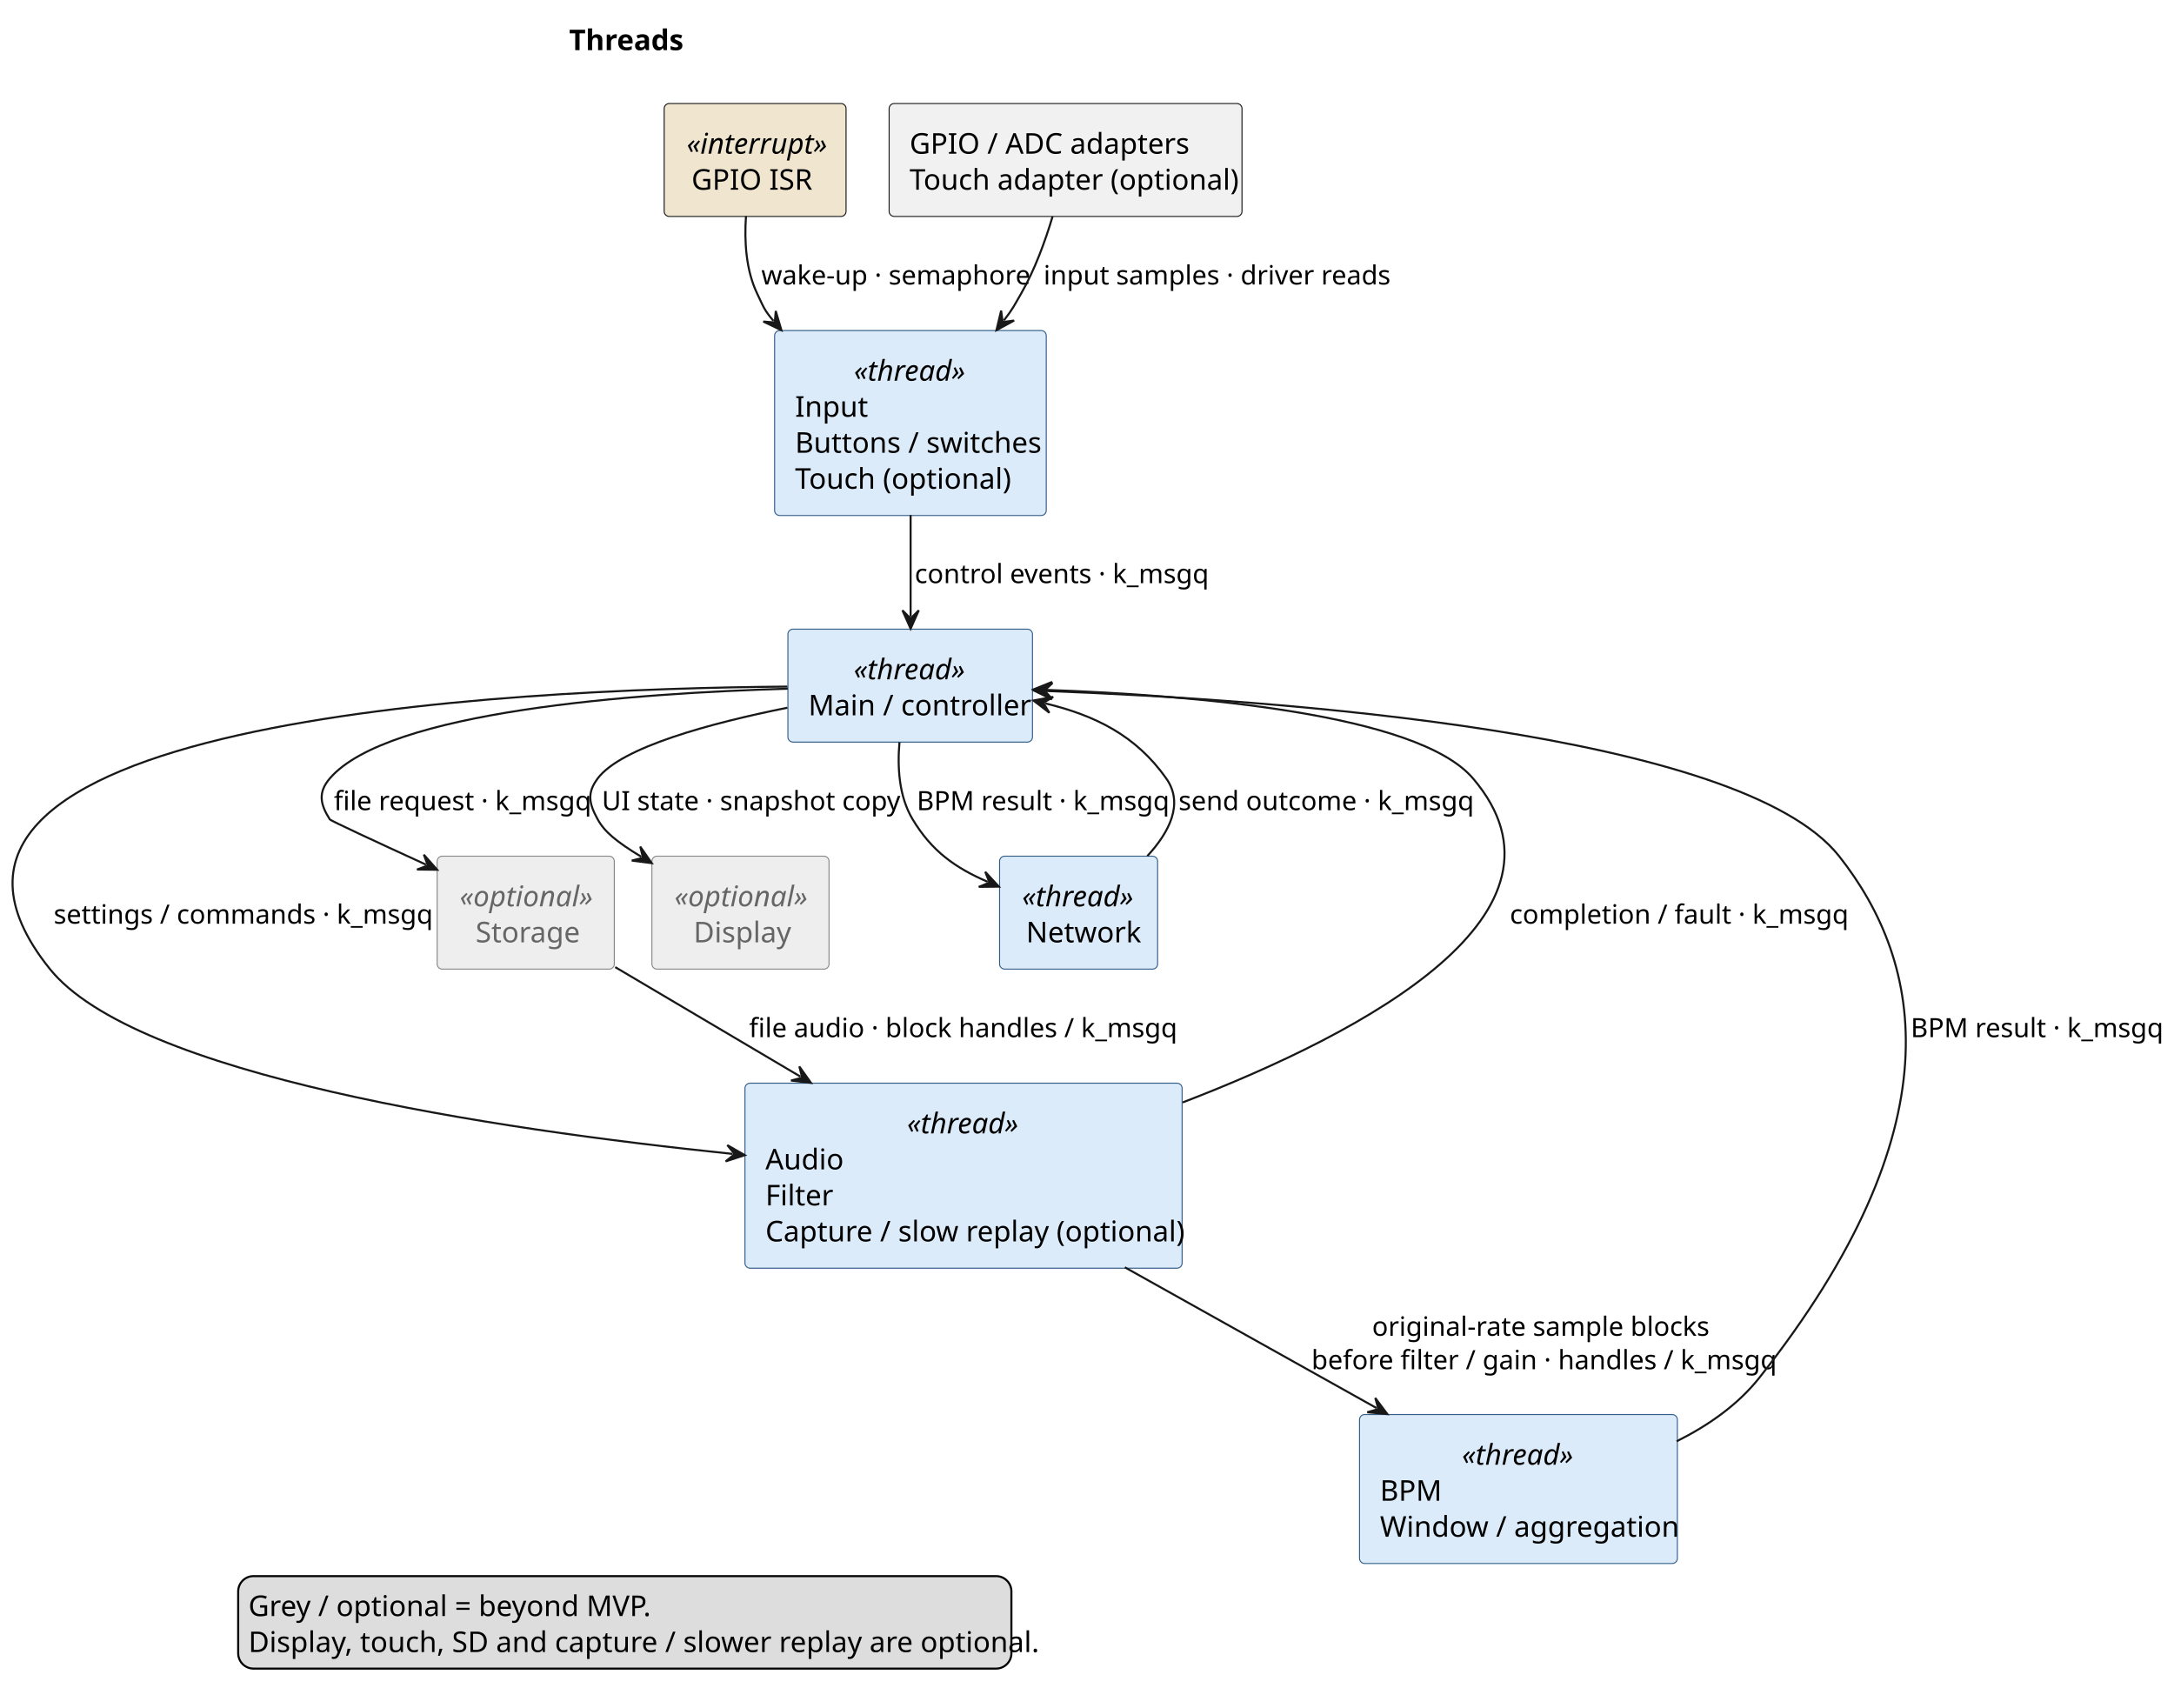
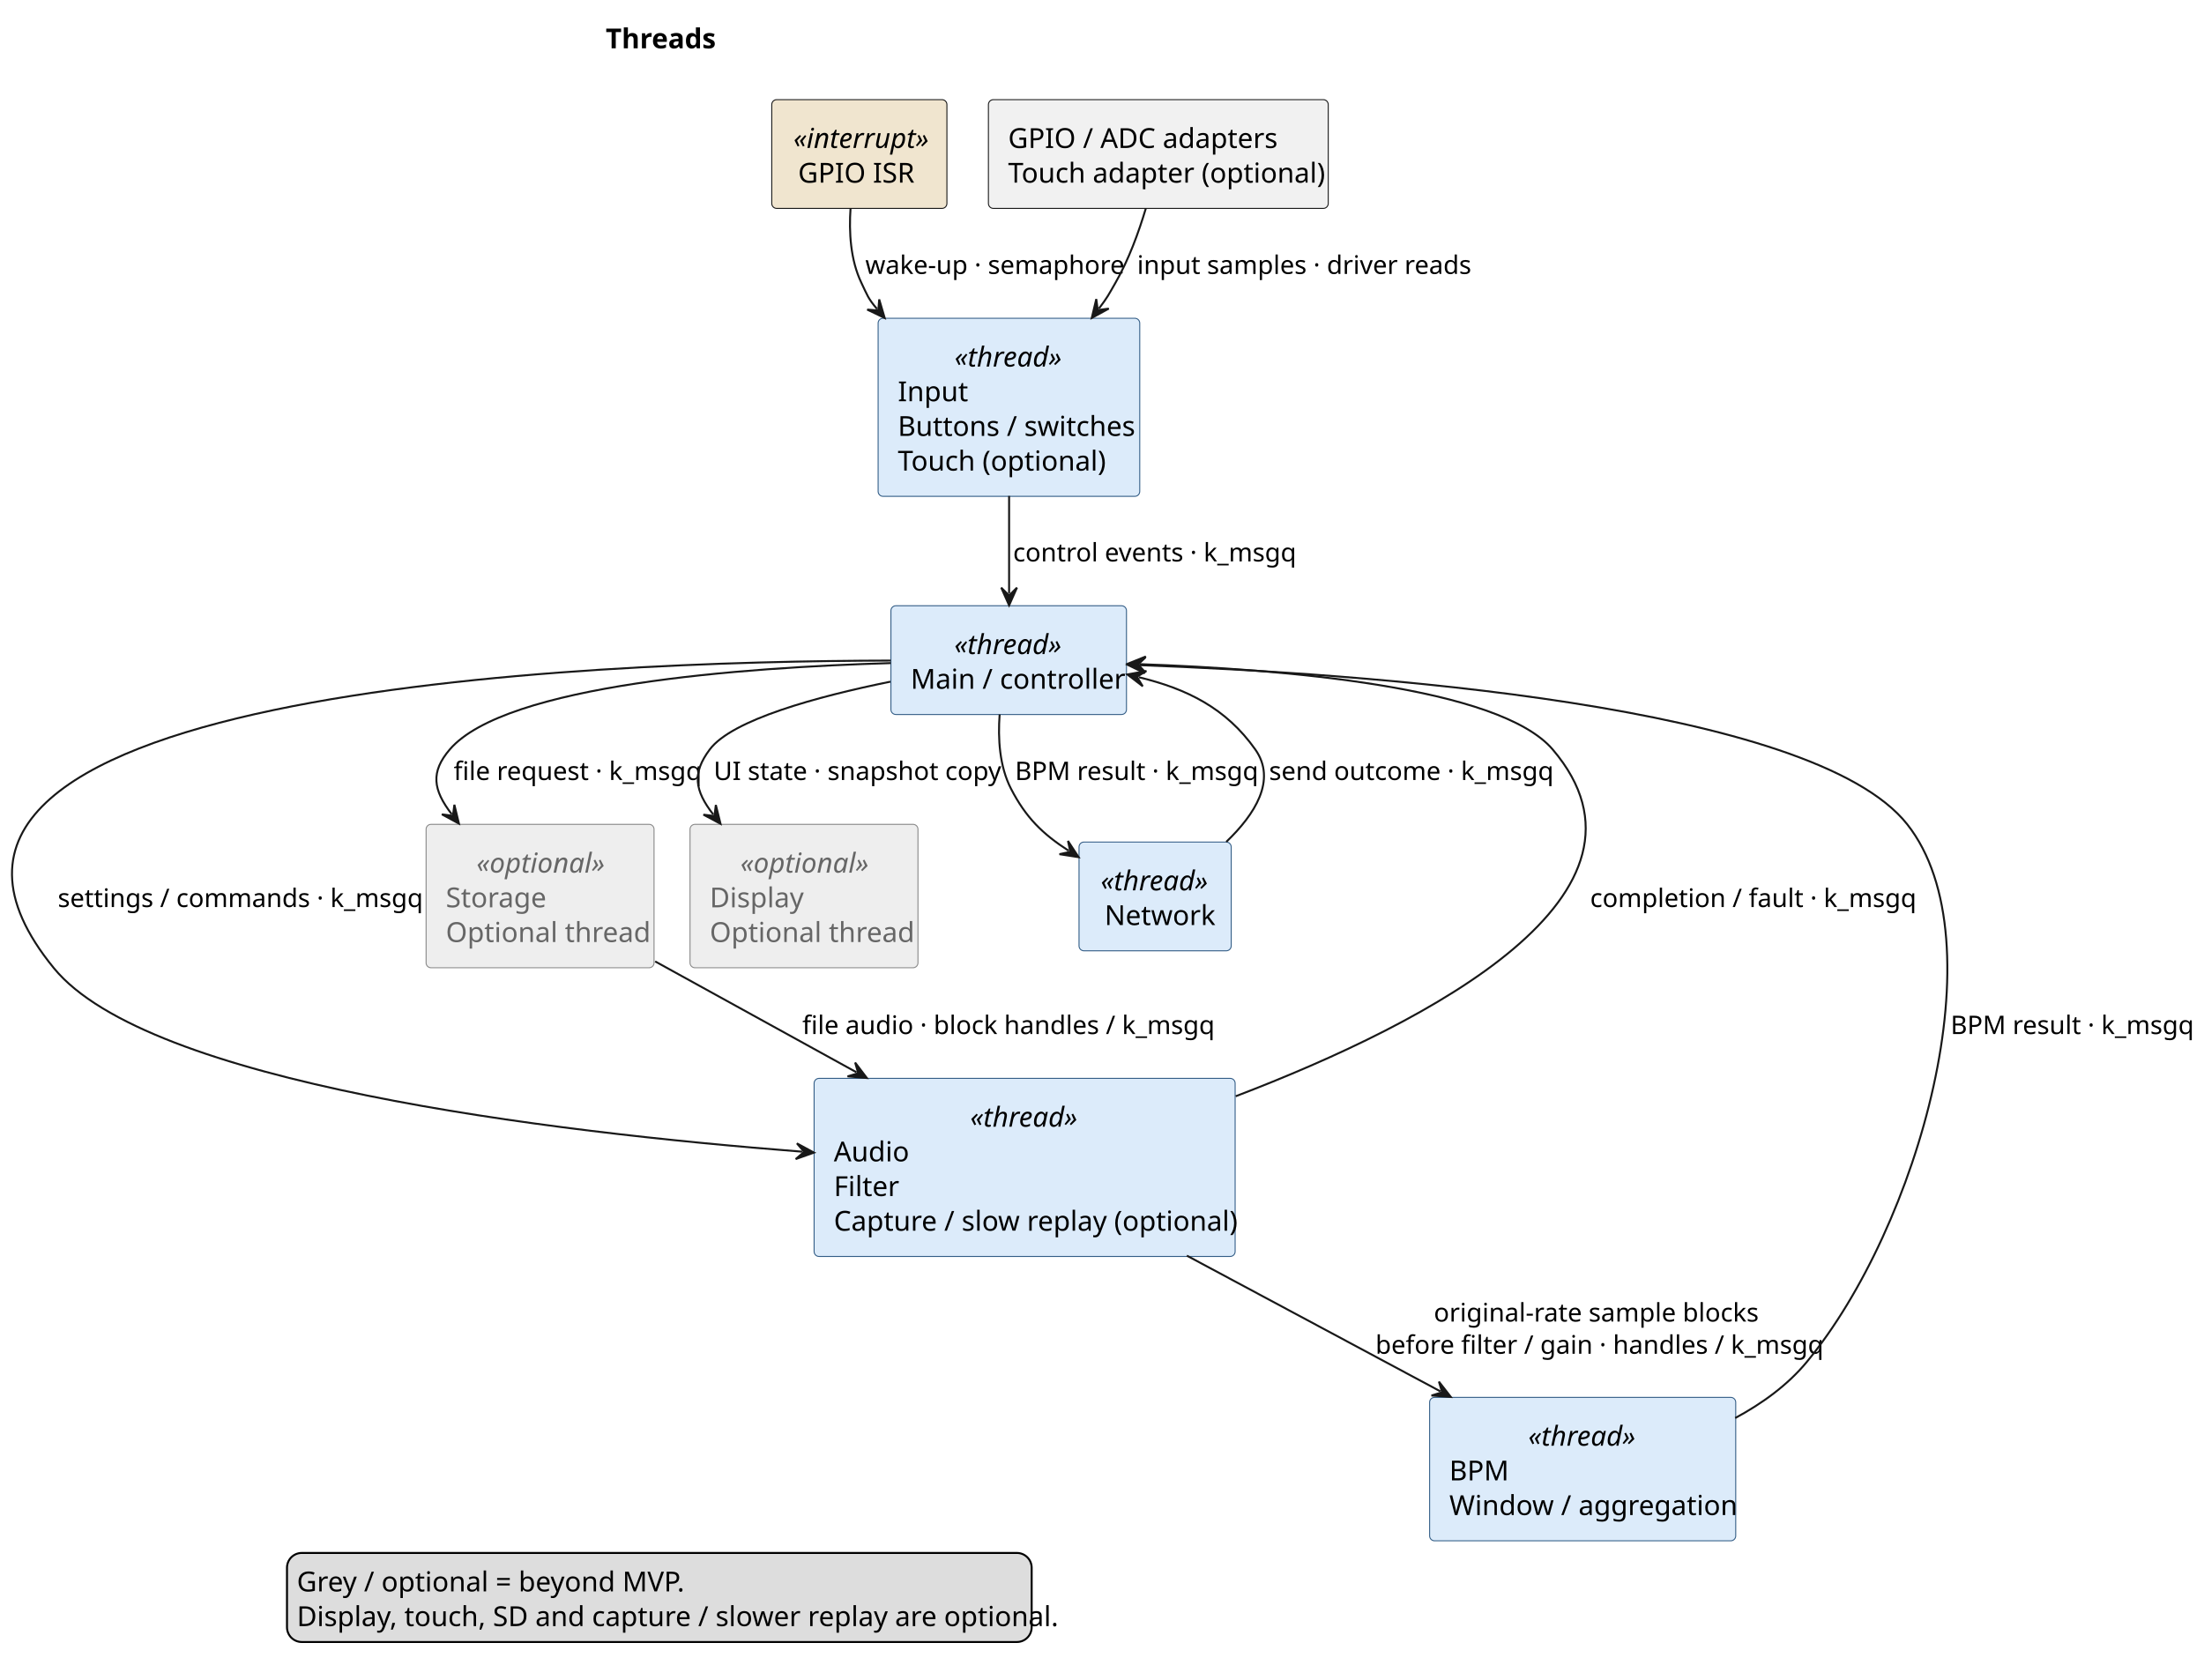
- <svg xmlns="http://www.w3.org/2000/svg" contentStyleType="text/css" data-diagram-type="DESCRIPTION" height="835px" preserveAspectRatio="none" style="width:1063px;height:835px;background:#FFFFFF;" version="1.1" viewBox="0 0 1063 835" width="1063px" zoomAndPan="magnify">
+ <svg xmlns="http://www.w3.org/2000/svg" contentStyleType="text/css" data-diagram-type="DESCRIPTION" height="853px" preserveAspectRatio="none" style="width:1119px;height:853px;background:#FFFFFF;" version="1.1" viewBox="0 0 1119 853" width="1119px" zoomAndPan="magnify">
  <defs />
  <g>
    <g class="title" data-source-line="15">
-       <text fill="#000000" font-family="sans-serif" font-size="14" font-weight="bold" lengthAdjust="spacing" textLength="54.462" x="278.269" y="24.533">Threads</text>
+       <text fill="#000000" font-family="sans-serif" font-size="14" font-weight="bold" lengthAdjust="spacing" textLength="54.462" x="307.519" y="24.533">Threads</text>
    </g>
    <g class="entity" data-qualified-name="irq" data-source-line="22" id="ent0002">
-       <rect fill="#F0E5CF" height="55.219" rx="2.5" ry="2.5" style="stroke:#181818;stroke-width:0.5;" width="88.931" x="324.754" y="50.609" />
-       <text fill="#000000" font-family="sans-serif" font-size="14" font-style="italic" lengthAdjust="spacing" textLength="66.931" x="335.754" y="75.143">«interrupt»</text>
-       <text fill="#000000" font-family="sans-serif" font-size="14" lengthAdjust="spacing" textLength="62.234" x="338.102" y="92.752">GPIO ISR</text>
+       <rect fill="#F0E5CF" height="55.219" rx="2.5" ry="2.5" style="stroke:#181818;stroke-width:0.5;" width="88.931" x="391.834" y="50.609" />
+       <text fill="#000000" font-family="sans-serif" font-size="14" font-style="italic" lengthAdjust="spacing" textLength="66.931" x="402.834" y="75.143">«interrupt»</text>
+       <text fill="#000000" font-family="sans-serif" font-size="14" lengthAdjust="spacing" textLength="62.234" x="405.183" y="92.752">GPIO ISR</text>
    </g>
    <g class="entity" data-qualified-name="adapters" data-source-line="23" id="ent0003">
-       <rect fill="#F1F1F1" height="55.219" rx="2.5" ry="2.5" style="stroke:#181818;stroke-width:0.5;" width="172.537" x="434.754" y="50.609" />
-       <text fill="#000000" font-family="sans-serif" font-size="14" lengthAdjust="spacing" textLength="134.606" x="444.754" y="75.143">GPIO / ADC adapters</text>
-       <text fill="#000000" font-family="sans-serif" font-size="14" lengthAdjust="spacing" textLength="152.537" x="444.754" y="92.752">Touch adapter (optional)</text>
+       <rect fill="#F1F1F1" height="55.219" rx="2.5" ry="2.5" style="stroke:#181818;stroke-width:0.5;" width="172.537" x="501.834" y="50.609" />
+       <text fill="#000000" font-family="sans-serif" font-size="14" lengthAdjust="spacing" textLength="134.606" x="511.834" y="75.143">GPIO / ADC adapters</text>
+       <text fill="#000000" font-family="sans-serif" font-size="14" lengthAdjust="spacing" textLength="152.537" x="511.834" y="92.752">Touch adapter (optional)</text>
    </g>
    <g class="entity" data-qualified-name="inp" data-source-line="24" id="ent0004">
-       <rect fill="#DCEBFA" height="90.438" rx="2.5" ry="2.5" style="stroke:#345E87;stroke-width:0.5;" width="132.827" x="378.754" y="161.609" />
-       <text fill="#000000" font-family="sans-serif" font-size="14" font-style="italic" lengthAdjust="spacing" textLength="55.269" x="417.533" y="186.143">«thread»</text>
-       <text fill="#000000" font-family="sans-serif" font-size="14" lengthAdjust="spacing" textLength="31.138" x="388.754" y="203.752">Input</text>
-       <text fill="#000000" font-family="sans-serif" font-size="14" lengthAdjust="spacing" textLength="112.827" x="388.754" y="221.361">Buttons / switches</text>
-       <text fill="#000000" font-family="sans-serif" font-size="14" lengthAdjust="spacing" textLength="101.165" x="388.754" y="238.971">Touch (optional)</text>
+       <rect fill="#DCEBFA" height="90.438" rx="2.5" ry="2.5" style="stroke:#345E87;stroke-width:0.5;" width="132.827" x="445.834" y="161.609" />
+       <text fill="#000000" font-family="sans-serif" font-size="14" font-style="italic" lengthAdjust="spacing" textLength="55.269" x="484.614" y="186.143">«thread»</text>
+       <text fill="#000000" font-family="sans-serif" font-size="14" lengthAdjust="spacing" textLength="31.138" x="455.834" y="203.752">Input</text>
+       <text fill="#000000" font-family="sans-serif" font-size="14" lengthAdjust="spacing" textLength="112.827" x="455.834" y="221.361">Buttons / switches</text>
+       <text fill="#000000" font-family="sans-serif" font-size="14" lengthAdjust="spacing" textLength="101.165" x="455.834" y="238.971">Touch (optional)</text>
    </g>
    <g class="entity" data-qualified-name="ctl" data-source-line="25" id="ent0005">
-       <rect fill="#DCEBFA" height="55.219" rx="2.5" ry="2.5" style="stroke:#345E87;stroke-width:0.5;" width="119.593" x="385.254" y="307.609" />
-       <text fill="#000000" font-family="sans-serif" font-size="14" font-style="italic" lengthAdjust="spacing" textLength="55.269" x="417.416" y="332.143">«thread»</text>
-       <text fill="#000000" font-family="sans-serif" font-size="14" lengthAdjust="spacing" textLength="99.593" x="395.254" y="349.752">Main / controller</text>
+       <rect fill="#DCEBFA" height="55.219" rx="2.5" ry="2.5" style="stroke:#345E87;stroke-width:0.5;" width="119.593" x="452.334" y="307.609" />
+       <text fill="#000000" font-family="sans-serif" font-size="14" font-style="italic" lengthAdjust="spacing" textLength="55.269" x="484.497" y="332.143">«thread»</text>
+       <text fill="#000000" font-family="sans-serif" font-size="14" lengthAdjust="spacing" textLength="99.593" x="462.334" y="349.752">Main / controller</text>
    </g>
    <g class="entity" data-qualified-name="audio" data-source-line="26" id="ent0006">
-       <rect fill="#DCEBFA" height="90.438" rx="2.5" ry="2.5" style="stroke:#345E87;stroke-width:0.5;" width="213.758" x="364.254" y="529.609" />
-       <text fill="#000000" font-family="sans-serif" font-size="14" font-style="italic" lengthAdjust="spacing" textLength="55.269" x="443.499" y="554.143">«thread»</text>
-       <text fill="#000000" font-family="sans-serif" font-size="14" lengthAdjust="spacing" textLength="35.807" x="374.254" y="571.752">Audio</text>
-       <text fill="#000000" font-family="sans-serif" font-size="14" lengthAdjust="spacing" textLength="31.11" x="374.254" y="589.361">Filter</text>
-       <text fill="#000000" font-family="sans-serif" font-size="14" lengthAdjust="spacing" textLength="193.758" x="374.254" y="606.971">Capture / slow replay (optional)</text>
+       <rect fill="#DCEBFA" height="90.438" rx="2.5" ry="2.5" style="stroke:#345E87;stroke-width:0.5;" width="213.758" x="413.334" y="547.609" />
+       <text fill="#000000" font-family="sans-serif" font-size="14" font-style="italic" lengthAdjust="spacing" textLength="55.269" x="492.579" y="572.143">«thread»</text>
+       <text fill="#000000" font-family="sans-serif" font-size="14" lengthAdjust="spacing" textLength="35.807" x="423.334" y="589.752">Audio</text>
+       <text fill="#000000" font-family="sans-serif" font-size="14" lengthAdjust="spacing" textLength="31.11" x="423.334" y="607.361">Filter</text>
+       <text fill="#000000" font-family="sans-serif" font-size="14" lengthAdjust="spacing" textLength="193.758" x="423.334" y="624.971">Capture / slow replay (optional)</text>
    </g>
    <g class="entity" data-qualified-name="bpm" data-source-line="27" id="ent0007">
-       <rect fill="#DCEBFA" height="72.828" rx="2.5" ry="2.5" style="stroke:#345E87;stroke-width:0.5;" width="155.413" x="664.754" y="691.609" />
-       <text fill="#000000" font-family="sans-serif" font-size="14" font-style="italic" lengthAdjust="spacing" textLength="55.269" x="714.826" y="716.143">«thread»</text>
-       <text fill="#000000" font-family="sans-serif" font-size="14" lengthAdjust="spacing" textLength="30.338" x="674.754" y="733.752">BPM</text>
-       <text fill="#000000" font-family="sans-serif" font-size="14" lengthAdjust="spacing" textLength="135.413" x="674.754" y="751.361">Window / aggregation</text>
+       <rect fill="#DCEBFA" height="72.828" rx="2.5" ry="2.5" style="stroke:#345E87;stroke-width:0.5;" width="155.413" x="725.835" y="709.609" />
+       <text fill="#000000" font-family="sans-serif" font-size="14" font-style="italic" lengthAdjust="spacing" textLength="55.269" x="775.907" y="734.143">«thread»</text>
+       <text fill="#000000" font-family="sans-serif" font-size="14" lengthAdjust="spacing" textLength="30.338" x="735.835" y="751.752">BPM</text>
+       <text fill="#000000" font-family="sans-serif" font-size="14" lengthAdjust="spacing" textLength="135.413" x="735.835" y="769.361">Window / aggregation</text>
    </g>
    <g class="entity" data-qualified-name="storage" data-source-line="28" id="ent0008">
-       <rect fill="#EEEEEE" height="55.219" rx="2.5" ry="2.5" style="stroke:#888888;stroke-width:0.5;" width="86.613" x="213.754" y="418.609" />
-       <text fill="#666666" font-family="sans-serif" font-size="14" font-style="italic" lengthAdjust="spacing" textLength="64.613" x="224.754" y="443.143">«optional»</text>
-       <text fill="#666666" font-family="sans-serif" font-size="14" lengthAdjust="spacing" textLength="49.034" x="232.544" y="460.752">Storage</text>
+       <rect fill="#EEEEEE" height="72.828" rx="2.5" ry="2.5" style="stroke:#888888;stroke-width:0.5;" width="115.731" x="216.334" y="418.609" />
+       <text fill="#666666" font-family="sans-serif" font-size="14" font-style="italic" lengthAdjust="spacing" textLength="64.613" x="241.893" y="443.143">«optional»</text>
+       <text fill="#666666" font-family="sans-serif" font-size="14" lengthAdjust="spacing" textLength="49.034" x="226.334" y="460.752">Storage</text>
+       <text fill="#666666" font-family="sans-serif" font-size="14" lengthAdjust="spacing" textLength="95.731" x="226.334" y="478.361">Optional thread</text>
    </g>
    <g class="entity" data-qualified-name="display" data-source-line="29" id="ent0009">
-       <rect fill="#EEEEEE" height="55.219" rx="2.5" ry="2.5" style="stroke:#888888;stroke-width:0.5;" width="86.613" x="318.754" y="418.609" />
-       <text fill="#666666" font-family="sans-serif" font-size="14" font-style="italic" lengthAdjust="spacing" textLength="64.613" x="329.754" y="443.143">«optional»</text>
-       <text fill="#666666" font-family="sans-serif" font-size="14" lengthAdjust="spacing" textLength="45.903" x="339.109" y="460.752">Display</text>
+       <rect fill="#EEEEEE" height="72.828" rx="2.5" ry="2.5" style="stroke:#888888;stroke-width:0.5;" width="115.731" x="350.334" y="418.609" />
+       <text fill="#666666" font-family="sans-serif" font-size="14" font-style="italic" lengthAdjust="spacing" textLength="64.613" x="375.893" y="443.143">«optional»</text>
+       <text fill="#666666" font-family="sans-serif" font-size="14" lengthAdjust="spacing" textLength="45.903" x="360.334" y="460.752">Display</text>
+       <text fill="#666666" font-family="sans-serif" font-size="14" lengthAdjust="spacing" textLength="95.731" x="360.334" y="478.361">Optional thread</text>
    </g>
    <g class="entity" data-qualified-name="net" data-source-line="30" id="ent0010">
-       <rect fill="#DCEBFA" height="55.219" rx="2.5" ry="2.5" style="stroke:#345E87;stroke-width:0.5;" width="77.269" x="488.754" y="418.609" />
-       <text fill="#000000" font-family="sans-serif" font-size="14" font-style="italic" lengthAdjust="spacing" textLength="55.269" x="499.754" y="443.143">«thread»</text>
-       <text fill="#000000" font-family="sans-serif" font-size="14" lengthAdjust="spacing" textLength="51.345" x="501.716" y="460.752">Network</text>
+       <rect fill="#DCEBFA" height="55.219" rx="2.5" ry="2.5" style="stroke:#345E87;stroke-width:0.5;" width="77.269" x="547.835" y="427.609" />
+       <text fill="#000000" font-family="sans-serif" font-size="14" font-style="italic" lengthAdjust="spacing" textLength="55.269" x="558.835" y="452.143">«thread»</text>
+       <text fill="#000000" font-family="sans-serif" font-size="14" lengthAdjust="spacing" textLength="51.345" x="560.796" y="469.752">Network</text>
    </g>
    <g class="link" data-entity-1="ent0002" data-entity-2="ent0004" data-link-type="dependency" id="lnk11">
-       <polygon fill="#181818" points="382.088,161.477,379.307,152.029,378.85,157.667,373.211,157.209,382.088,161.477" style="stroke:#181818;stroke-width:1;" />
-       <path d="M364.755,105.69 C363.91,117.805 364.678,132 370.254,143.609 C373.326,150.005 373.523,151.4 378.202,156.905" fill="none" style="stroke:#181818;stroke-width:1;" />
-       <text fill="#000000" font-family="sans-serif" font-size="13" lengthAdjust="spacing" textLength="125.728" x="372.254" y="139.105">wake-up · semaphore</text>
+       <polygon fill="#181818" points="449.168,161.477,446.387,152.029,445.93,157.667,440.292,157.209,449.168,161.477" style="stroke:#181818;stroke-width:1;" />
+       <path d="M431.836,105.69 C430.99,117.805 431.759,132 437.334,143.609 C440.406,150.005 440.603,151.4 445.282,156.905" fill="none" style="stroke:#181818;stroke-width:1;" />
+       <text fill="#000000" font-family="sans-serif" font-size="13" lengthAdjust="spacing" textLength="125.728" x="439.334" y="139.105">wake-up · semaphore</text>
    </g>
    <g class="link" data-entity-1="ent0003" data-entity-2="ent0004" data-link-type="dependency" id="lnk12">
-       <polygon fill="#181818" points="487.228,161.442,495.871,156.72,490.264,157.469,489.514,151.862,487.228,161.442" style="stroke:#181818;stroke-width:1;" />
-       <path d="M514.671,105.841 C511.086,117.853 505.987,131.922 499.254,143.609 C495.763,149.67 495.273,150.915 490.871,156.675" fill="none" style="stroke:#181818;stroke-width:1;" />
-       <text fill="#000000" font-family="sans-serif" font-size="13" lengthAdjust="spacing" textLength="160.399" x="510.254" y="139.105">input samples · driver reads</text>
+       <polygon fill="#181818" points="554.309,161.442,562.952,156.72,557.345,157.469,556.595,151.862,554.309,161.442" style="stroke:#181818;stroke-width:1;" />
+       <path d="M581.751,105.841 C578.166,117.853 573.067,131.922 566.335,143.609 C562.843,149.67 562.353,150.915 557.952,156.675" fill="none" style="stroke:#181818;stroke-width:1;" />
+       <text fill="#000000" font-family="sans-serif" font-size="13" lengthAdjust="spacing" textLength="160.399" x="577.335" y="139.105">input samples · driver reads</text>
    </g>
    <g class="link" data-entity-1="ent0004" data-entity-2="ent0005" data-link-type="dependency" id="lnk13">
-       <polygon fill="#181818" points="445.254,307.408,449.254,298.408,445.254,302.408,441.254,298.408,445.254,307.408" style="stroke:#181818;stroke-width:1;" />
-       <path d="M445.254,251.853 C445.254,270.377 445.254,285.3 445.254,301.408" fill="none" style="stroke:#181818;stroke-width:1;" />
-       <text fill="#000000" font-family="sans-serif" font-size="13" lengthAdjust="spacing" textLength="138.004" x="447.254" y="285.104">control events · k_msgq</text>
+       <polygon fill="#181818" points="512.335,307.408,516.335,298.408,512.335,302.408,508.334,298.408,512.335,307.408" style="stroke:#181818;stroke-width:1;" />
+       <path d="M512.335,251.853 C512.335,270.377 512.335,285.3 512.335,301.408" fill="none" style="stroke:#181818;stroke-width:1;" />
+       <text fill="#000000" font-family="sans-serif" font-size="13" lengthAdjust="spacing" textLength="138.004" x="514.335" y="285.104">control events · k_msgq</text>
    </g>
    <g class="link" data-entity-1="ent0005" data-entity-2="ent0006" data-link-type="dependency" id="lnk14">
-       <polygon fill="#181818" points="364.178,564.793,355.636,559.889,359.204,564.279,354.814,567.847,364.178,564.793" style="stroke:#181818;stroke-width:1;" />
-       <path d="M385.024,335.693 C246.991,336.782 -73.087,352.086 24.254,473.609 C66.046,525.784 239.77,551.942 358.209,564.176" fill="none" style="stroke:#181818;stroke-width:1;" />
-       <text fill="#000000" font-family="sans-serif" font-size="13" lengthAdjust="spacing" textLength="176.287" x="26.254" y="451.604">settings / commands · k_msgq</text>
+       <polygon fill="#181818" points="413.265,585.312,404.604,580.624,408.281,584.923,403.982,588.6,413.265,585.312" style="stroke:#181818;stroke-width:1;" />
+       <path d="M452.264,335.446 C298.684,335.744 -88.305,350.158 27.334,491.609 C75.114,550.053 277.199,574.699 407.284,584.846" fill="none" style="stroke:#181818;stroke-width:1;" />
+       <text fill="#000000" font-family="sans-serif" font-size="13" lengthAdjust="spacing" textLength="176.287" x="29.334" y="460.604">settings / commands · k_msgq</text>
    </g>
    <g class="link" data-entity-1="ent0006" data-entity-2="ent0007" data-link-type="dependency" id="lnk15">
-       <polygon fill="#181818" points="678.352,691.385,672.448,683.502,673.988,688.946,668.544,690.485,678.352,691.385" style="stroke:#181818;stroke-width:1;" />
-       <path d="M550.003,619.633 C590.791,642.435 634.716,666.991 673.115,688.458" fill="none" style="stroke:#181818;stroke-width:1;" />
-       <text fill="#000000" font-family="sans-serif" font-size="13" lengthAdjust="spacing" textLength="154.623" x="670.888" y="653.105">original-rate sample blocks</text>
-       <text fill="#000000" font-family="sans-serif" font-size="13" lengthAdjust="spacing" textLength="213.891" x="641.254" y="669.456">before filter / gain · handles / k_msgq</text>
+       <polygon fill="#181818" points="736.603,709.385,730.556,701.611,732.195,707.026,726.78,708.664,736.603,709.385" style="stroke:#181818;stroke-width:1;" />
+       <path d="M602.57,637.633 C645.164,660.435 691.213,685.087 731.313,706.554" fill="none" style="stroke:#181818;stroke-width:1;" />
+       <text fill="#000000" font-family="sans-serif" font-size="13" lengthAdjust="spacing" textLength="154.623" x="727.968" y="671.105">original-rate sample blocks</text>
+       <text fill="#000000" font-family="sans-serif" font-size="13" lengthAdjust="spacing" textLength="213.891" x="698.335" y="687.456">before filter / gain · handles / k_msgq</text>
    </g>
    <g class="link" data-entity-1="ent0007" data-entity-2="ent0005" data-link-type="dependency" id="lnk16">
-       <polygon fill="#181818" points="505.506,337.614,514.348,341.95,510.502,337.802,514.65,333.956,505.506,337.614" style="stroke:#181818;stroke-width:1;" />
-       <path d="M819.812,704.695 C835.141,697.051 849.723,686.933 860.254,673.609 C956.897,551.338 940.638,471.049 899.254,418.609 C851.363,357.924 623.636,342.076 511.502,337.84" fill="none" style="stroke:#181818;stroke-width:1;" />
-       <text fill="#000000" font-family="sans-serif" font-size="13" lengthAdjust="spacing" textLength="120.644" x="934.254" y="507.104">BPM result · k_msgq</text>
+       <polygon fill="#181818" points="572.416,337.55,581.263,341.878,577.412,337.734,581.557,333.884,572.416,337.55" style="stroke:#181818;stroke-width:1;" />
+       <path d="M880.982,720.101 C894.641,712.749 907.583,703.404 917.335,691.609 C973.917,623.171 1015.232,478.036 968.335,418.609 C920.177,357.586 690.871,341.901 578.412,337.771" fill="none" style="stroke:#181818;stroke-width:1;" />
+       <text fill="#000000" font-family="sans-serif" font-size="13" lengthAdjust="spacing" textLength="120.644" x="990.335" y="525.105">BPM result · k_msgq</text>
    </g>
    <g class="link" data-entity-1="ent0006" data-entity-2="ent0005" data-link-type="dependency" id="lnk17">
-       <polygon fill="#181818" points="505.309,337.086,514.16,341.406,510.306,337.265,514.447,333.411,505.309,337.086" style="stroke:#181818;stroke-width:1;" />
-       <path d="M578.275,539.013 C668.972,504.142 776.09,446.207 720.254,380.609 C693.216,348.844 583.75,339.898 511.305,337.301" fill="none" style="stroke:#181818;stroke-width:1;" />
-       <text fill="#000000" font-family="sans-serif" font-size="13" lengthAdjust="spacing" textLength="155.346" x="738.254" y="451.604">completion / fault · k_msgq</text>
+       <polygon fill="#181818" points="572.606,337.052,581.46,341.367,577.603,337.228,581.741,333.372,572.606,337.052" style="stroke:#181818;stroke-width:1;" />
+       <path d="M627.359,556.697 C726.693,518.739 850.536,453.644 788.335,380.609 C761.192,348.74 651.308,339.826 578.602,337.264" fill="none" style="stroke:#181818;stroke-width:1;" />
+       <text fill="#000000" font-family="sans-serif" font-size="13" lengthAdjust="spacing" textLength="155.346" x="807.335" y="460.604">completion / fault · k_msgq</text>
    </g>
    <g class="link" data-entity-1="ent0005" data-entity-2="ent0008" data-link-type="dependency" id="lnk18">
-       <polygon fill="#181818" points="213.746,425.248,207.232,417.861,209.201,423.165,203.898,425.134,213.746,425.248" style="stroke:#181818;stroke-width:1;" />
-       <path d="M385.194,336.726 C310.537,338.915 189.48,347.616 161.254,380.609 C155.476,387.364 156.47,393.118 161.254,400.609 C161.673,401.265 183.089,411.193 208.292,422.748" fill="none" style="stroke:#181818;stroke-width:1;" />
-       <text fill="#000000" font-family="sans-serif" font-size="13" lengthAdjust="spacing" textLength="120.663" x="163.254" y="396.104">file request · k_msgq</text>
+       <polygon fill="#181818" points="233.006,418.236,230.696,408.662,229.96,414.271,224.352,413.535,233.006,418.236" style="stroke:#181818;stroke-width:1;" />
+       <path d="M452.274,336.726 C377.618,338.915 256.56,347.616 228.334,380.609 C218.549,392.048 219.772,401.007 229.351,413.478" fill="none" style="stroke:#181818;stroke-width:1;" />
+       <text fill="#000000" font-family="sans-serif" font-size="13" lengthAdjust="spacing" textLength="120.663" x="230.334" y="396.104">file request · k_msgq</text>
    </g>
    <g class="link" data-entity-1="ent0008" data-entity-2="ent0006" data-link-type="dependency" id="lnk19">
-       <polygon fill="#181818" points="396.552,529.452,390.84,521.428,392.248,526.907,386.769,528.315,396.552,529.452" style="stroke:#181818;stroke-width:1;" />
-       <path d="M300.818,472.861 C328.315,489.115 359.394,507.486 391.387,526.398" fill="none" style="stroke:#181818;stroke-width:1;" />
-       <text fill="#000000" font-family="sans-serif" font-size="13" lengthAdjust="spacing" textLength="199.443" x="366.254" y="507.104">file audio · block handles / k_msgq</text>
+       <polygon fill="#181818" points="440.12,547.426,434.167,539.58,435.74,545.014,430.307,546.588,440.12,547.426" style="stroke:#181818;stroke-width:1;" />
+       <path d="M332.633,488.221 C364.743,505.908 399.822,525.23 434.865,544.531" fill="none" style="stroke:#181818;stroke-width:1;" />
+       <text fill="#000000" font-family="sans-serif" font-size="13" lengthAdjust="spacing" textLength="199.443" x="407.334" y="525.105">file audio · block handles / k_msgq</text>
    </g>
    <g class="link" data-entity-1="ent0005" data-entity-2="ent0009" data-link-type="dependency" id="lnk20">
-       <polygon fill="#181818" points="318.679,422.019,313.067,413.925,314.407,419.421,308.911,420.761,318.679,422.019" style="stroke:#181818;stroke-width:1;" />
-       <path d="M385.004,346.027 C347.277,353.605 303.712,365.344 292.254,380.609 C286.918,387.719 287.975,392.818 292.254,400.609 C295.616,406.731 301.354,411.486 313.552,418.902" fill="none" style="stroke:#181818;stroke-width:1;" />
-       <text fill="#000000" font-family="sans-serif" font-size="13" lengthAdjust="spacing" textLength="140.182" x="294.254" y="396.104">UI state · snapshot copy</text>
+       <polygon fill="#181818" points="365.818,418.336,363.443,408.777,362.745,414.391,357.131,413.693,365.818,418.336" style="stroke:#181818;stroke-width:1;" />
+       <path d="M452.066,346.162 C414.678,353.766 371.669,365.481 360.334,380.609 C351.379,392.562 352.627,401.402 362.131,413.602" fill="none" style="stroke:#181818;stroke-width:1;" />
+       <text fill="#000000" font-family="sans-serif" font-size="13" lengthAdjust="spacing" textLength="140.182" x="362.334" y="396.104">UI state · snapshot copy</text>
    </g>
    <g class="link" data-entity-1="ent0005" data-entity-2="ent0010" data-link-type="dependency" id="lnk21">
-       <polygon fill="#181818" points="488.422,433.506,481.742,426.269,483.831,431.526,478.574,433.615,488.422,433.506" style="stroke:#181818;stroke-width:1;" />
-       <path d="M439.812,362.896 C438.719,375.193 439.553,389.48 446.254,400.609 C455.606,416.142 466.975,424.257 482.913,431.13" fill="none" style="stroke:#181818;stroke-width:1;" />
-       <text fill="#000000" font-family="sans-serif" font-size="13" lengthAdjust="spacing" textLength="120.644" x="448.254" y="396.104">BPM result · k_msgq</text>
+       <polygon fill="#181818" points="547.623,435.278,542.228,427.039,543.421,432.568,537.891,433.762,547.623,435.278" style="stroke:#181818;stroke-width:1;" />
+       <path d="M507.53,362.842 C506.62,374.989 507.422,389.167 513.335,400.609 C520.836,415.127 529.248,423.427 542.581,432.026" fill="none" style="stroke:#181818;stroke-width:1;" />
+       <text fill="#000000" font-family="sans-serif" font-size="13" lengthAdjust="spacing" textLength="120.644" x="515.335" y="396.104">BPM result · k_msgq</text>
    </g>
    <g class="link" data-entity-1="ent0010" data-entity-2="ent0005" data-link-type="dependency" id="lnk22">
-       <polygon fill="#181818" points="505.294,342.498,513.102,348.502,510.154,343.674,514.982,340.726,505.294,342.498" style="stroke:#181818;stroke-width:1;" />
-       <path d="M561.012,418.535 C571.799,406.811 578.943,392.926 570.254,380.609 C555.381,359.528 535.428,349.785 511.126,343.909" fill="none" style="stroke:#181818;stroke-width:1;" />
-       <text fill="#000000" font-family="sans-serif" font-size="13" lengthAdjust="spacing" textLength="138.734" x="576.254" y="396.104">send outcome · k_msgq</text>
+       <polygon fill="#181818" points="572.375,342.498,580.183,348.502,577.235,343.674,582.063,340.726,572.375,342.498" style="stroke:#181818;stroke-width:1;" />
+       <path d="M622.604,427.504 C637.187,413.511 648.258,396.092 637.335,380.609 C622.462,359.528 602.509,349.785 578.207,343.909" fill="none" style="stroke:#181818;stroke-width:1;" />
+       <text fill="#000000" font-family="sans-serif" font-size="13" lengthAdjust="spacing" textLength="138.734" x="644.335" y="396.104">send outcome · k_msgq</text>
    </g>
    <g class="legend" data-source-line="43">
-       <rect fill="#DDDDDD" height="45.219" rx="7.5" ry="7.5" style="stroke:#000000;stroke-width:1;" width="378.081" x="116.46" y="770.609" />
-       <text fill="#000000" font-family="sans-serif" font-size="14" lengthAdjust="spacing" textLength="191.051" x="121.46" y="790.143">Grey / optional = beyond MVP.</text>
-       <text fill="#000000" font-family="sans-serif" font-size="14" lengthAdjust="spacing" textLength="368.081" x="121.46" y="807.752">Display, touch, SD and capture / slower replay are optional.</text>
+       <rect fill="#DDDDDD" height="45.219" rx="7.5" ry="7.5" style="stroke:#000000;stroke-width:1;" width="378.081" x="145.709" y="788.609" />
+       <text fill="#000000" font-family="sans-serif" font-size="14" lengthAdjust="spacing" textLength="191.051" x="150.709" y="808.143">Grey / optional = beyond MVP.</text>
+       <text fill="#000000" font-family="sans-serif" font-size="14" lengthAdjust="spacing" textLength="368.081" x="150.709" y="825.752">Display, touch, SD and capture / slower replay are optional.</text>
    </g>
  </g>
</svg>
